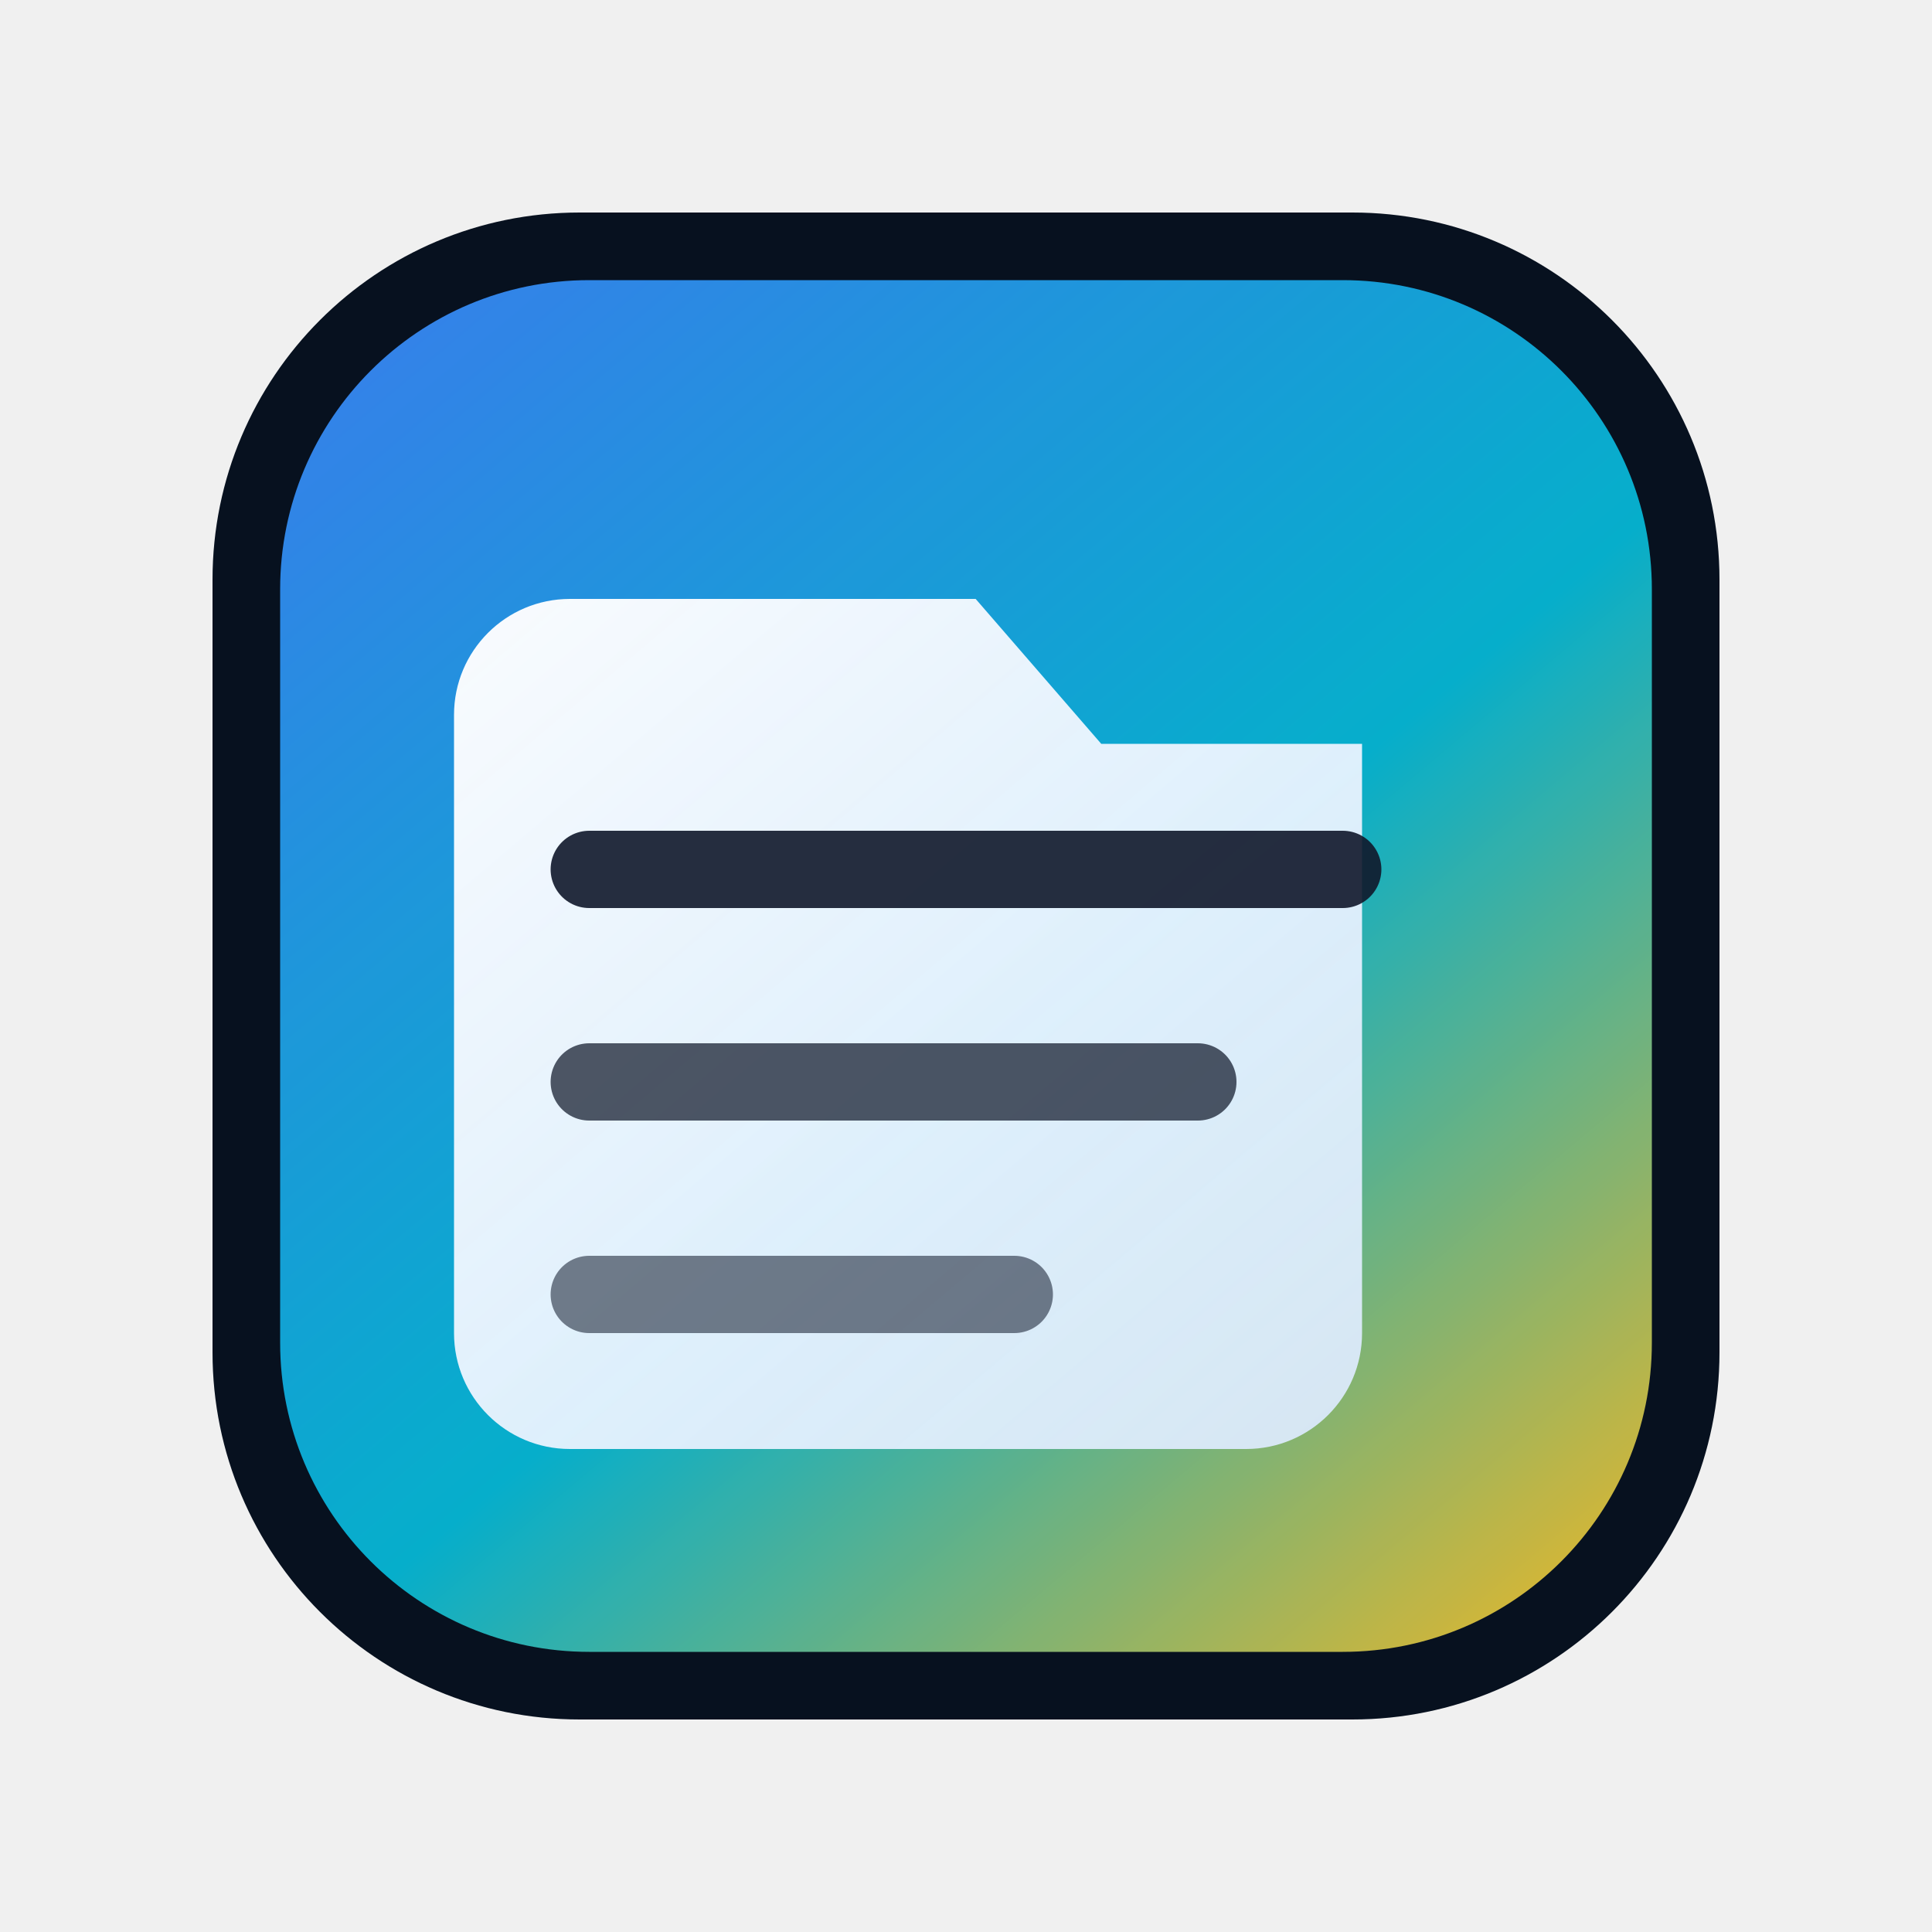
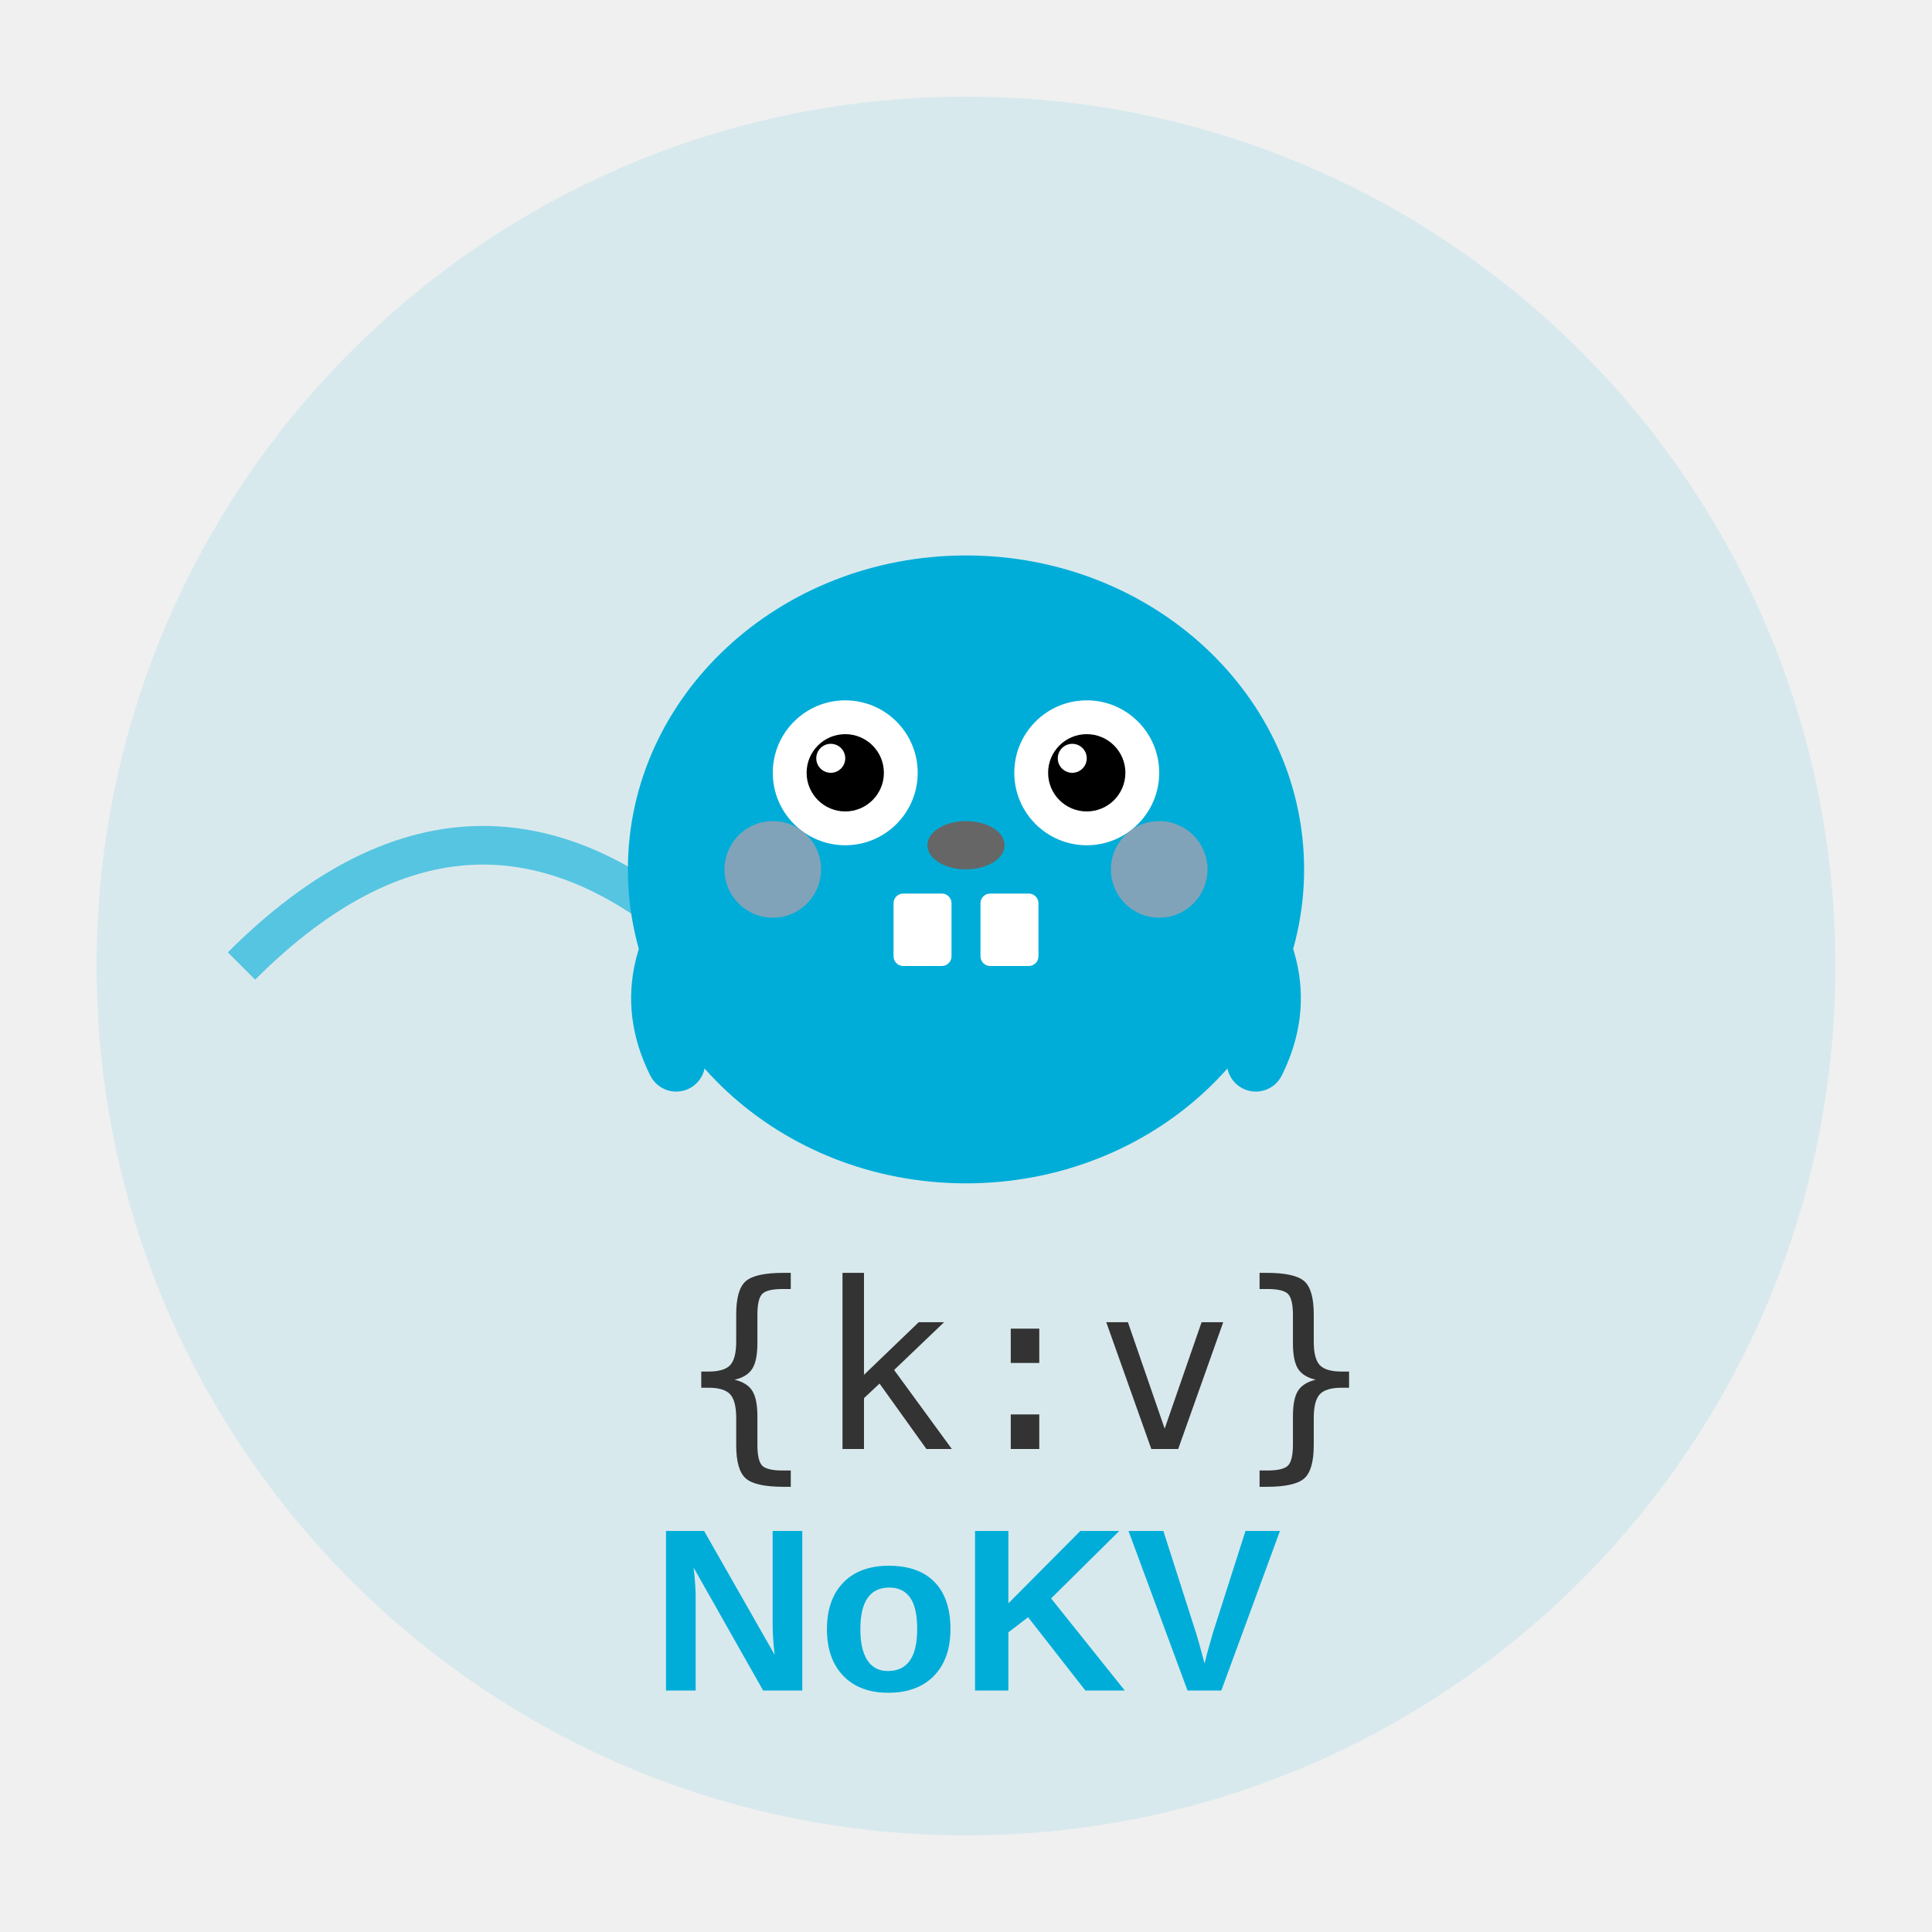
- <svg xmlns="http://www.w3.org/2000/svg" viewBox="0 0 400 400" role="img" aria-labelledby="title desc">
-   <defs>
-     <linearGradient id="bg" x1="72" y1="48" x2="328" y2="352" gradientUnits="userSpaceOnUse">
-       <stop offset="0" stop-color="#3b82f6" />
-       <stop offset="0.55" stop-color="#06b6d4" />
-       <stop offset="1" stop-color="#fbbf24" />
-     </linearGradient>
-     <linearGradient id="panel" x1="112" y1="96" x2="288" y2="304" gradientUnits="userSpaceOnUse">
-       <stop offset="0" stop-color="#ffffff" stop-opacity="0.98" />
-       <stop offset="1" stop-color="#dbeafe" stop-opacity="0.92" />
-     </linearGradient>
-   </defs>
-   <rect x="44" y="44" width="312" height="312" rx="76" fill="#07111f" />
-   <rect x="58" y="58" width="284" height="284" rx="64" fill="url(#bg)" opacity="0.95" />
-   <path d="M118 124h84l26 30h54v122a24 24 0 0 1-24 24H118a24 24 0 0 1-24-24V148a24 24 0 0 1 24-24Z" fill="url(#panel)" />
-   <path d="M122 180h156" stroke="#0f172a" stroke-width="16" stroke-linecap="round" opacity="0.9" />
-   <path d="M122 224h126" stroke="#0f172a" stroke-width="16" stroke-linecap="round" opacity="0.72" />
-   <path d="M122 268h88" stroke="#0f172a" stroke-width="16" stroke-linecap="round" opacity="0.55" />
+ <svg xmlns="http://www.w3.org/2000/svg" viewBox="0 0 400 400">
+   <circle cx="200" cy="200" r="180" fill="#00ADD8" opacity="0.1" />
+   <path d="M50 200 Q 100 150, 150 200" stroke="#00ADD8" stroke-width="8" fill="none" opacity="0.6">
+     <animate attributeName="d" dur="2s" repeatCount="indefinite" values="M50 200 Q 100 150, 150 200;                      M60 200 Q 110 140, 160 200;                      M50 200 Q 100 150, 150 200" />
+   </path>
+   <ellipse cx="200" cy="180" rx="70" ry="65" fill="#00ADD8" />
+   <path d="M150 180 Q 130 200, 140 220" stroke="#00ADD8" stroke-width="12" fill="none" stroke-linecap="round" />
+   <path d="M250 180 Q 270 200, 260 220" stroke="#00ADD8" stroke-width="12" fill="none" stroke-linecap="round" />
+   <circle cx="175" cy="160" r="15" fill="white" />
+   <circle cx="225" cy="160" r="15" fill="white" />
+   <circle cx="175" cy="160" r="8" fill="black" />
+   <circle cx="225" cy="160" r="8" fill="black" />
+   <circle cx="172" cy="157" r="3" fill="white" />
+   <circle cx="222" cy="157" r="3" fill="white" />
+   <circle cx="160" cy="180" r="10" fill="#FF9999" opacity="0.5" />
+   <circle cx="240" cy="180" r="10" fill="#FF9999" opacity="0.5" />
+   <ellipse cx="200" cy="175" rx="8" ry="5" fill="#666" />
+   <rect x="185" y="185" width="12" height="15" fill="white" rx="2" />
+   <rect x="203" y="185" width="12" height="15" fill="white" rx="2" />
+   <text x="140" y="300" font-family="Monaco, monospace" font-size="48" fill="#333">
+     {k:v}
+   </text>
+   <text x="200" y="350" font-family="Arial, sans-serif" font-size="48" fill="#00ADD8" text-anchor="middle" font-weight="bold">
+     NoKV
+   </text>
</svg>
